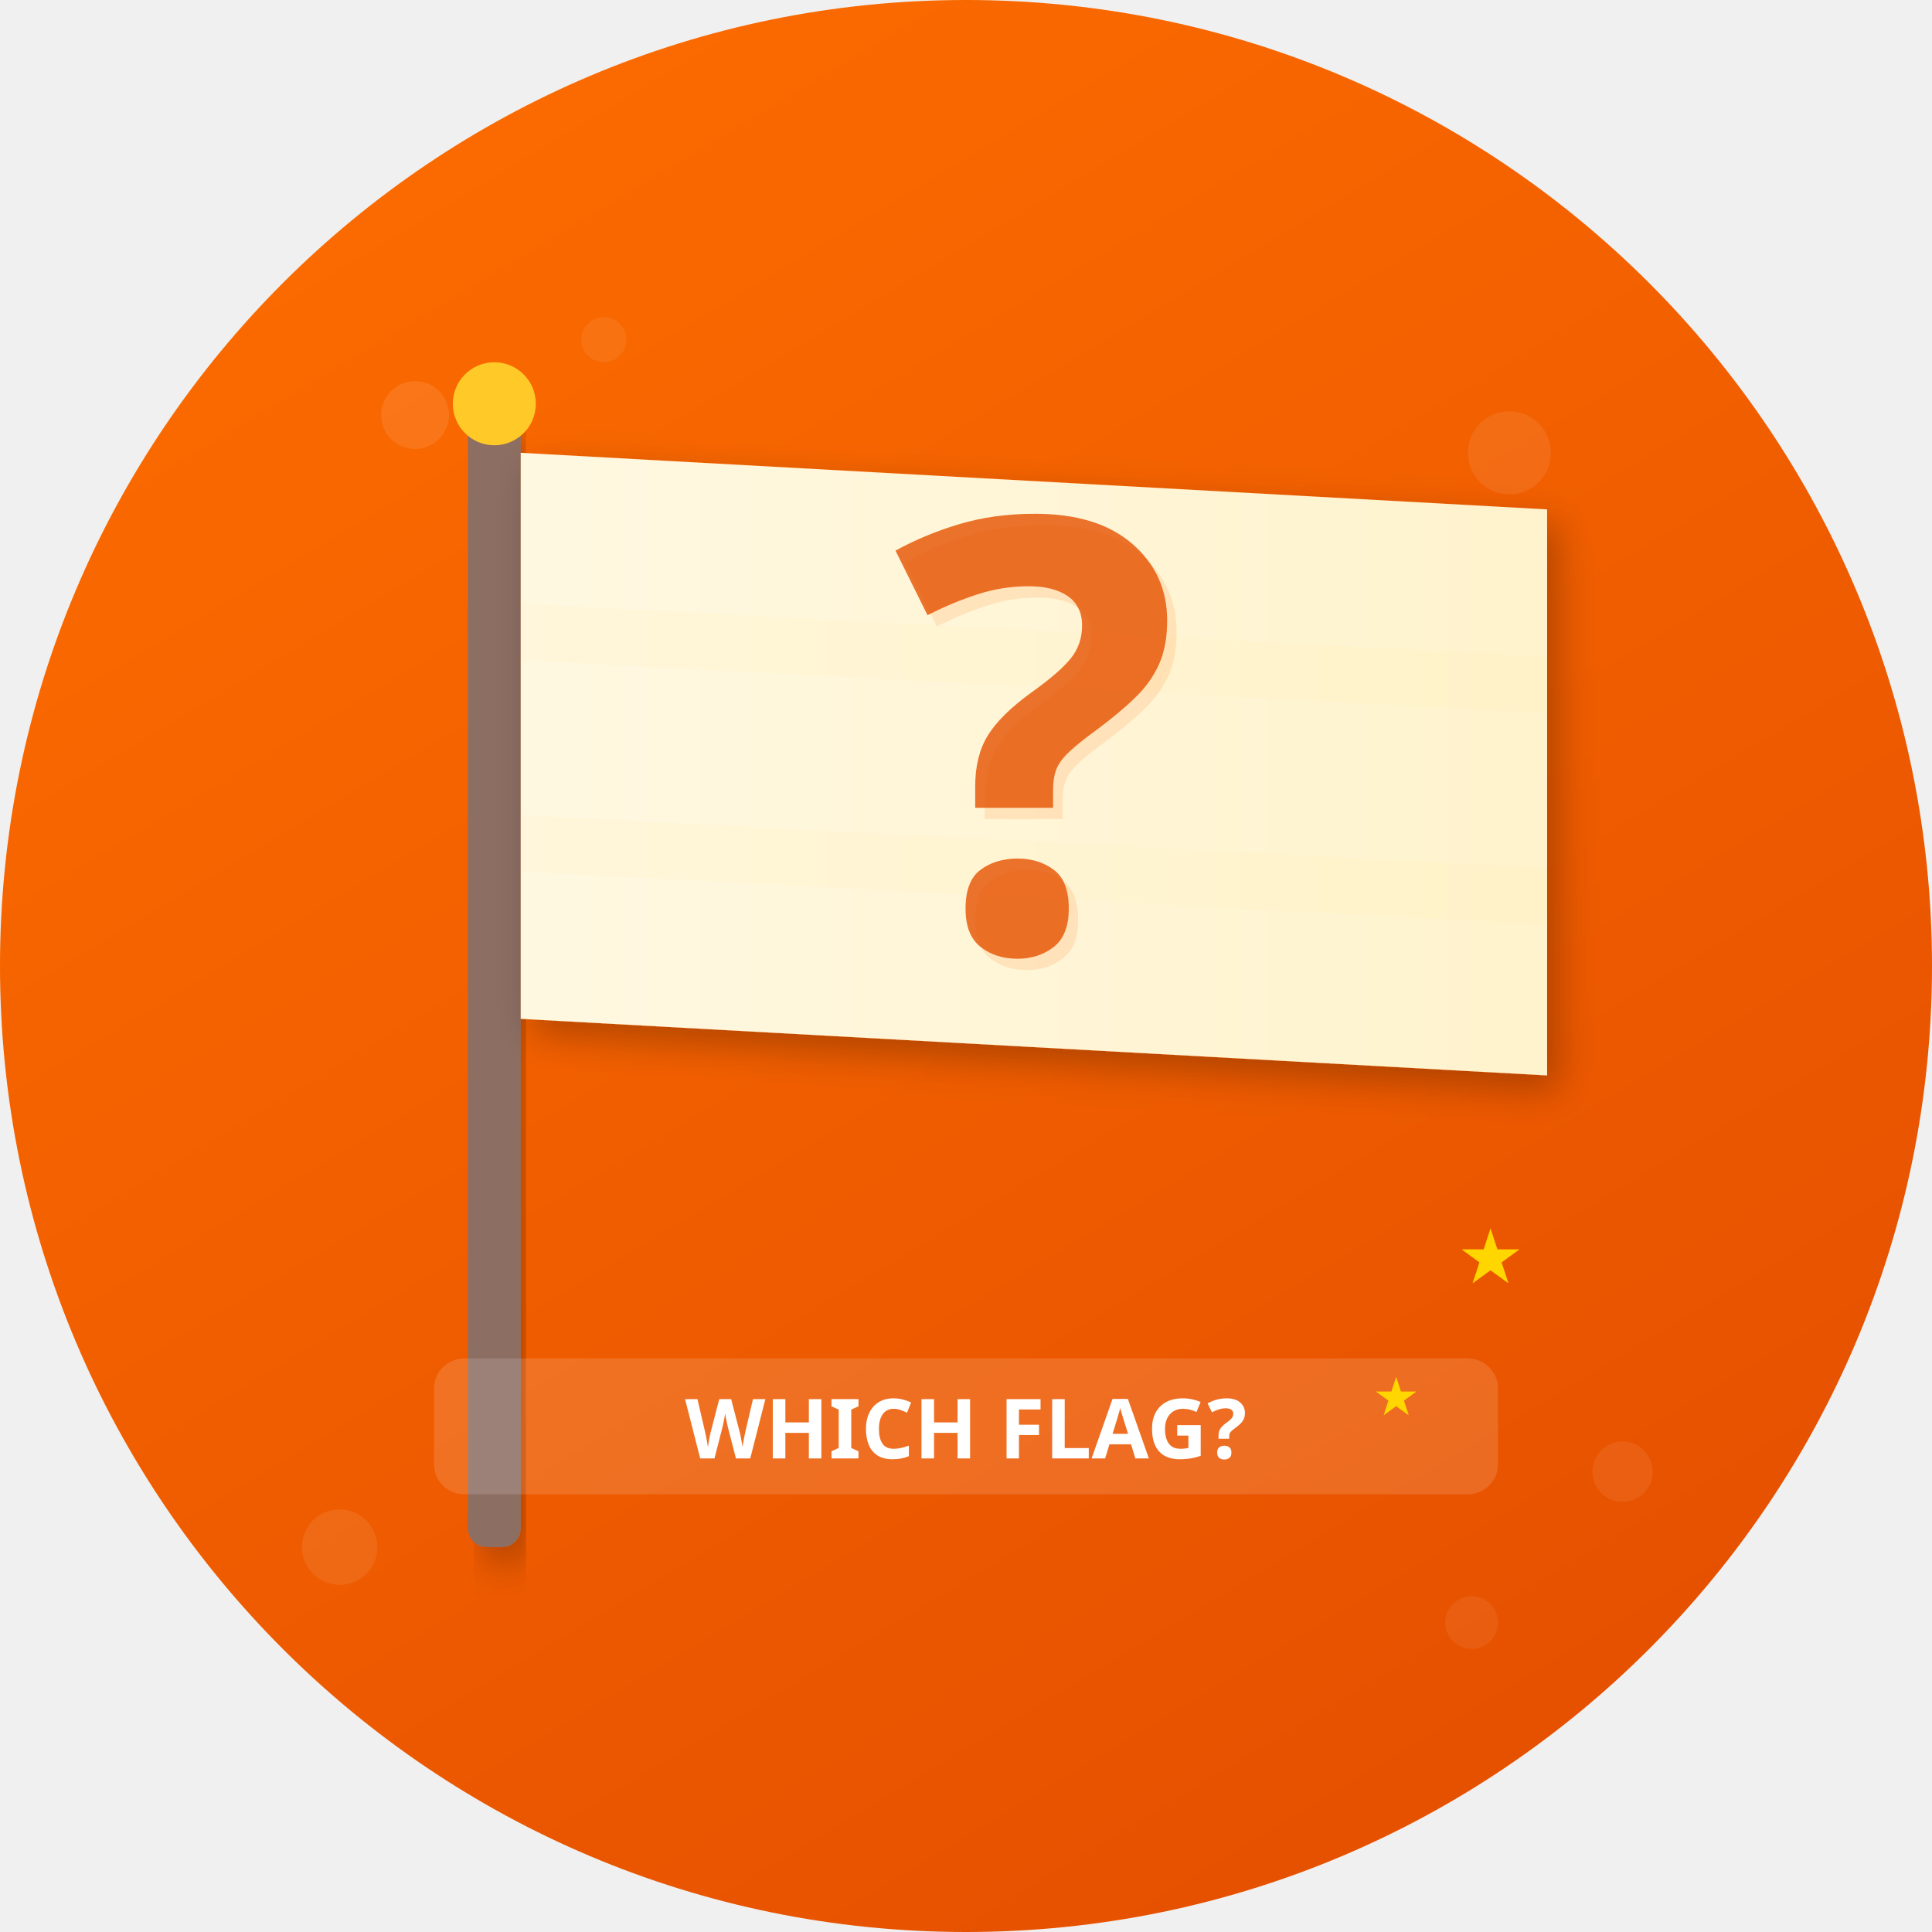
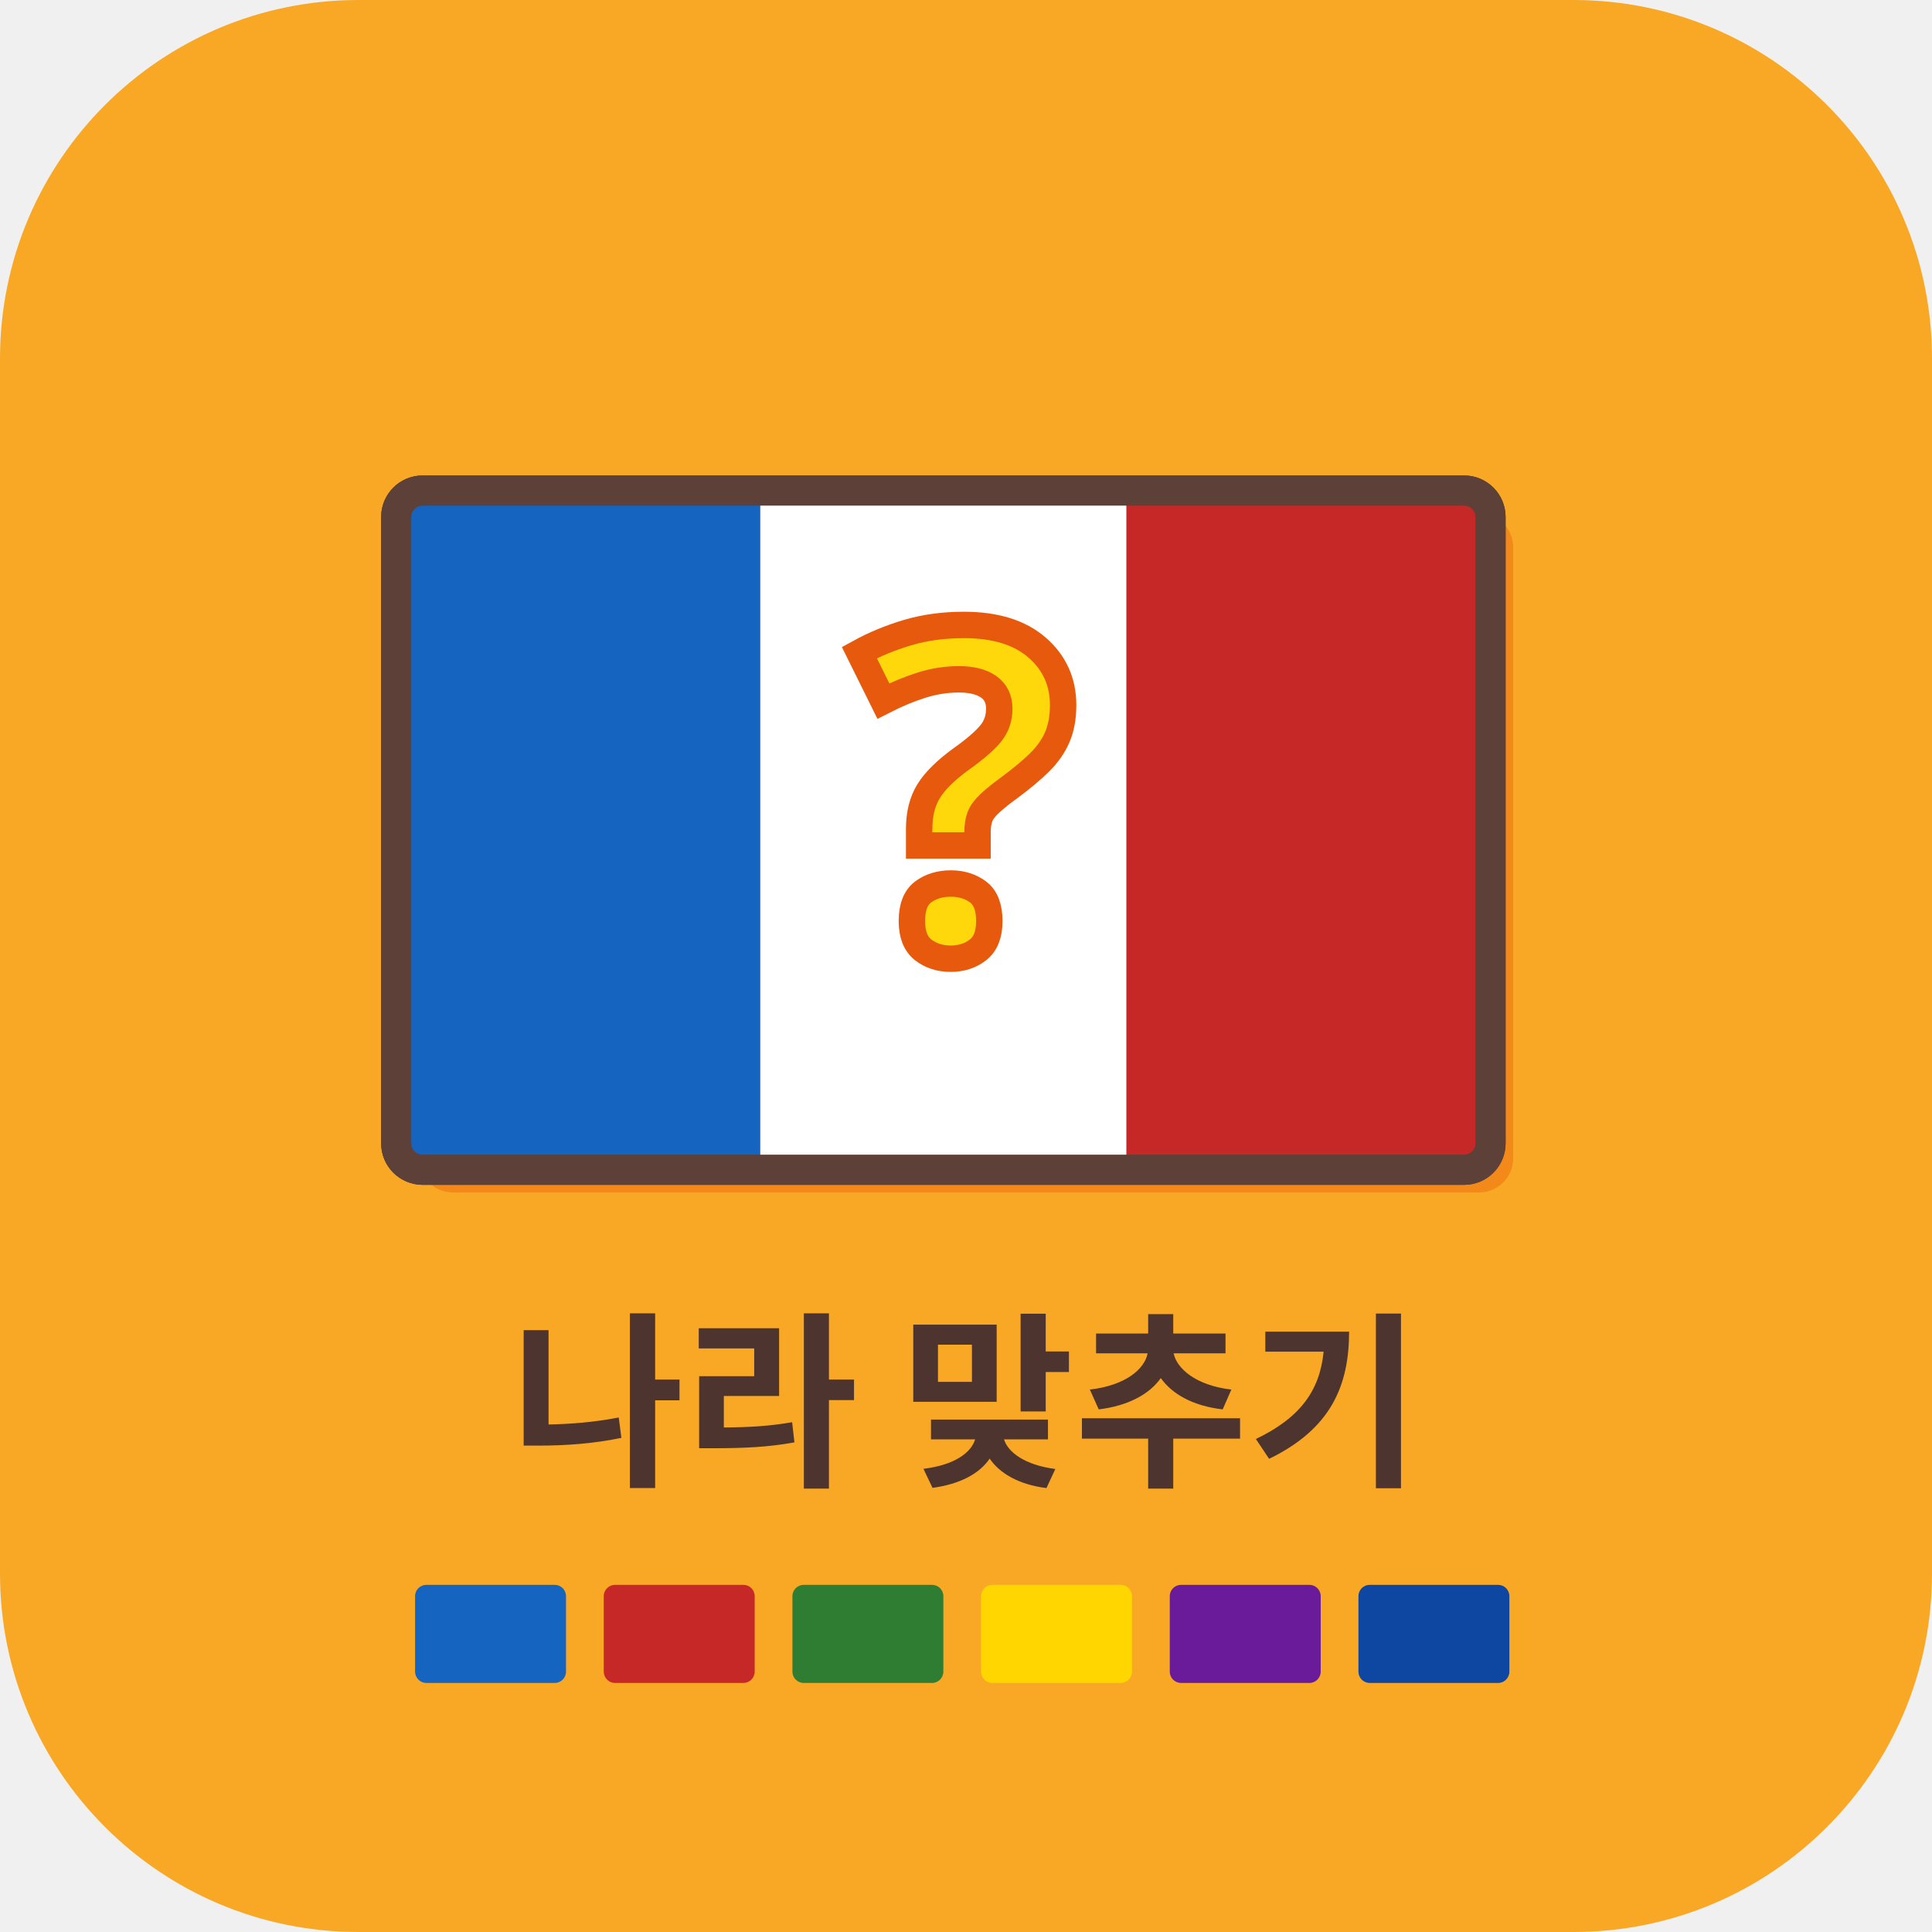
<svg xmlns="http://www.w3.org/2000/svg" viewBox="0 0 1024 1024">
-   <defs>
-     <linearGradient id="bg4" x1="0%" y1="0%" x2="60%" y2="100%">
-       <stop offset="0%" stop-color="#FF6F00" />
-       <stop offset="100%" stop-color="#E65100" />
-     </linearGradient>
-     <linearGradient id="flagBody4" x1="0%" y1="0%" x2="100%" y2="0%">
-       <stop offset="0%" stop-color="#FFF8E1" />
-       <stop offset="100%" stop-color="#FFF3CD" />
-     </linearGradient>
-     <filter id="shadow4">
-       <feDropShadow dx="6" dy="8" stdDeviation="10" flood-color="#00000044" />
-     </filter>
-   </defs>
-   <circle cx="512" cy="512" r="512" fill="url(#bg4)" />
-   <circle cx="220" cy="220" r="18" fill="#FFFFFF18" />
-   <circle cx="320" cy="180" r="12" fill="#FFFFFF12" />
-   <circle cx="800" cy="240" r="22" fill="#FFFFFF15" />
-   <circle cx="860" cy="780" r="16" fill="#FFFFFF12" />
-   <circle cx="180" cy="820" r="20" fill="#FFFFFF15" />
-   <circle cx="780" cy="860" r="14" fill="#FFFFFF10" />
-   <rect x="248" y="220" width="28" height="600" rx="10" fill="#8D6E63" filter="url(#shadow4)" />
-   <circle cx="262" cy="214" r="22" fill="#FFCA28" />
-   <polygon points="276,240 820,270 820,570 276,540" fill="url(#flagBody4)" filter="url(#shadow4)" />
-   <polygon points="276,320 820,348 820,378 276,350" fill="#FFE08220" opacity="0.5" />
-   <polygon points="276,432 820,460 820,490 276,462" fill="#FFE08220" opacity="0.5" />
-   <text x="555" y="510" font-family="Arial Black, sans-serif" font-size="320" font-weight="900" fill="#FF6F0022" text-anchor="middle">?</text>
-   <text x="550" y="504" font-family="Arial Black, sans-serif" font-size="320" font-weight="900" fill="#E65100CC" text-anchor="middle">?</text>
-   <rect x="230" y="720" width="564" height="72" rx="16" fill="#FFFFFF22" />
-   <text x="512" y="773" font-family="Arial Black, sans-serif" font-size="44" font-weight="900" fill="#FFFFFF" text-anchor="middle">WHICH FLAG?</text>
-   <text x="790" y="680" font-family="Arial, sans-serif" font-size="40" fill="#FFD600" text-anchor="middle">★</text>
-   <text x="740" y="750" font-family="Arial, sans-serif" font-size="28" fill="#FFD600" text-anchor="middle">★</text>
+   <rect width="1024" height="1024" rx="190" fill="#F9A825" />
+   <rect x="222" y="272" width="580" height="360" rx="18" fill="#E65100" opacity="0.35" />
+   <rect x="210" y="260" width="580" height="360" rx="14" fill="#FFFFFF" stroke="#5D4037" stroke-width="16" />
+   <rect x="210" y="260" width="193" height="360" rx="0" fill="#1565C0" />
+   <rect x="403" y="260" width="194" height="360" fill="#FFFFFF" />
+   <rect x="597" y="260" width="193" height="360" rx="0" fill="#C62828" />
+   <rect x="210" y="260" width="580" height="360" rx="14" fill="none" stroke="#5D4037" stroke-width="16" />
+   <text x="512" y="505" font-size="240" font-family="Arial Black, sans-serif" font-weight="900" text-anchor="middle" fill="#FFD600" stroke="#E65100" stroke-width="14" opacity="0.95">?</text>
+   <text x="512" y="780" font-size="100" font-family="Arial Black, sans-serif" font-weight="900" text-anchor="middle" fill="#4E342E">나라 맞추기</text>
+   <rect x="220" y="840" width="80" height="52" rx="6" fill="#1565C0" />
+   <rect x="320" y="840" width="80" height="52" rx="6" fill="#C62828" />
+   <rect x="420" y="840" width="80" height="52" rx="6" fill="#2E7D32" />
+   <rect x="520" y="840" width="80" height="52" rx="6" fill="#FFD600" />
+   <rect x="620" y="840" width="80" height="52" rx="6" fill="#6A1B9A" />
+   <rect x="720" y="840" width="80" height="52" rx="6" fill="#0D47A1" />
</svg>
